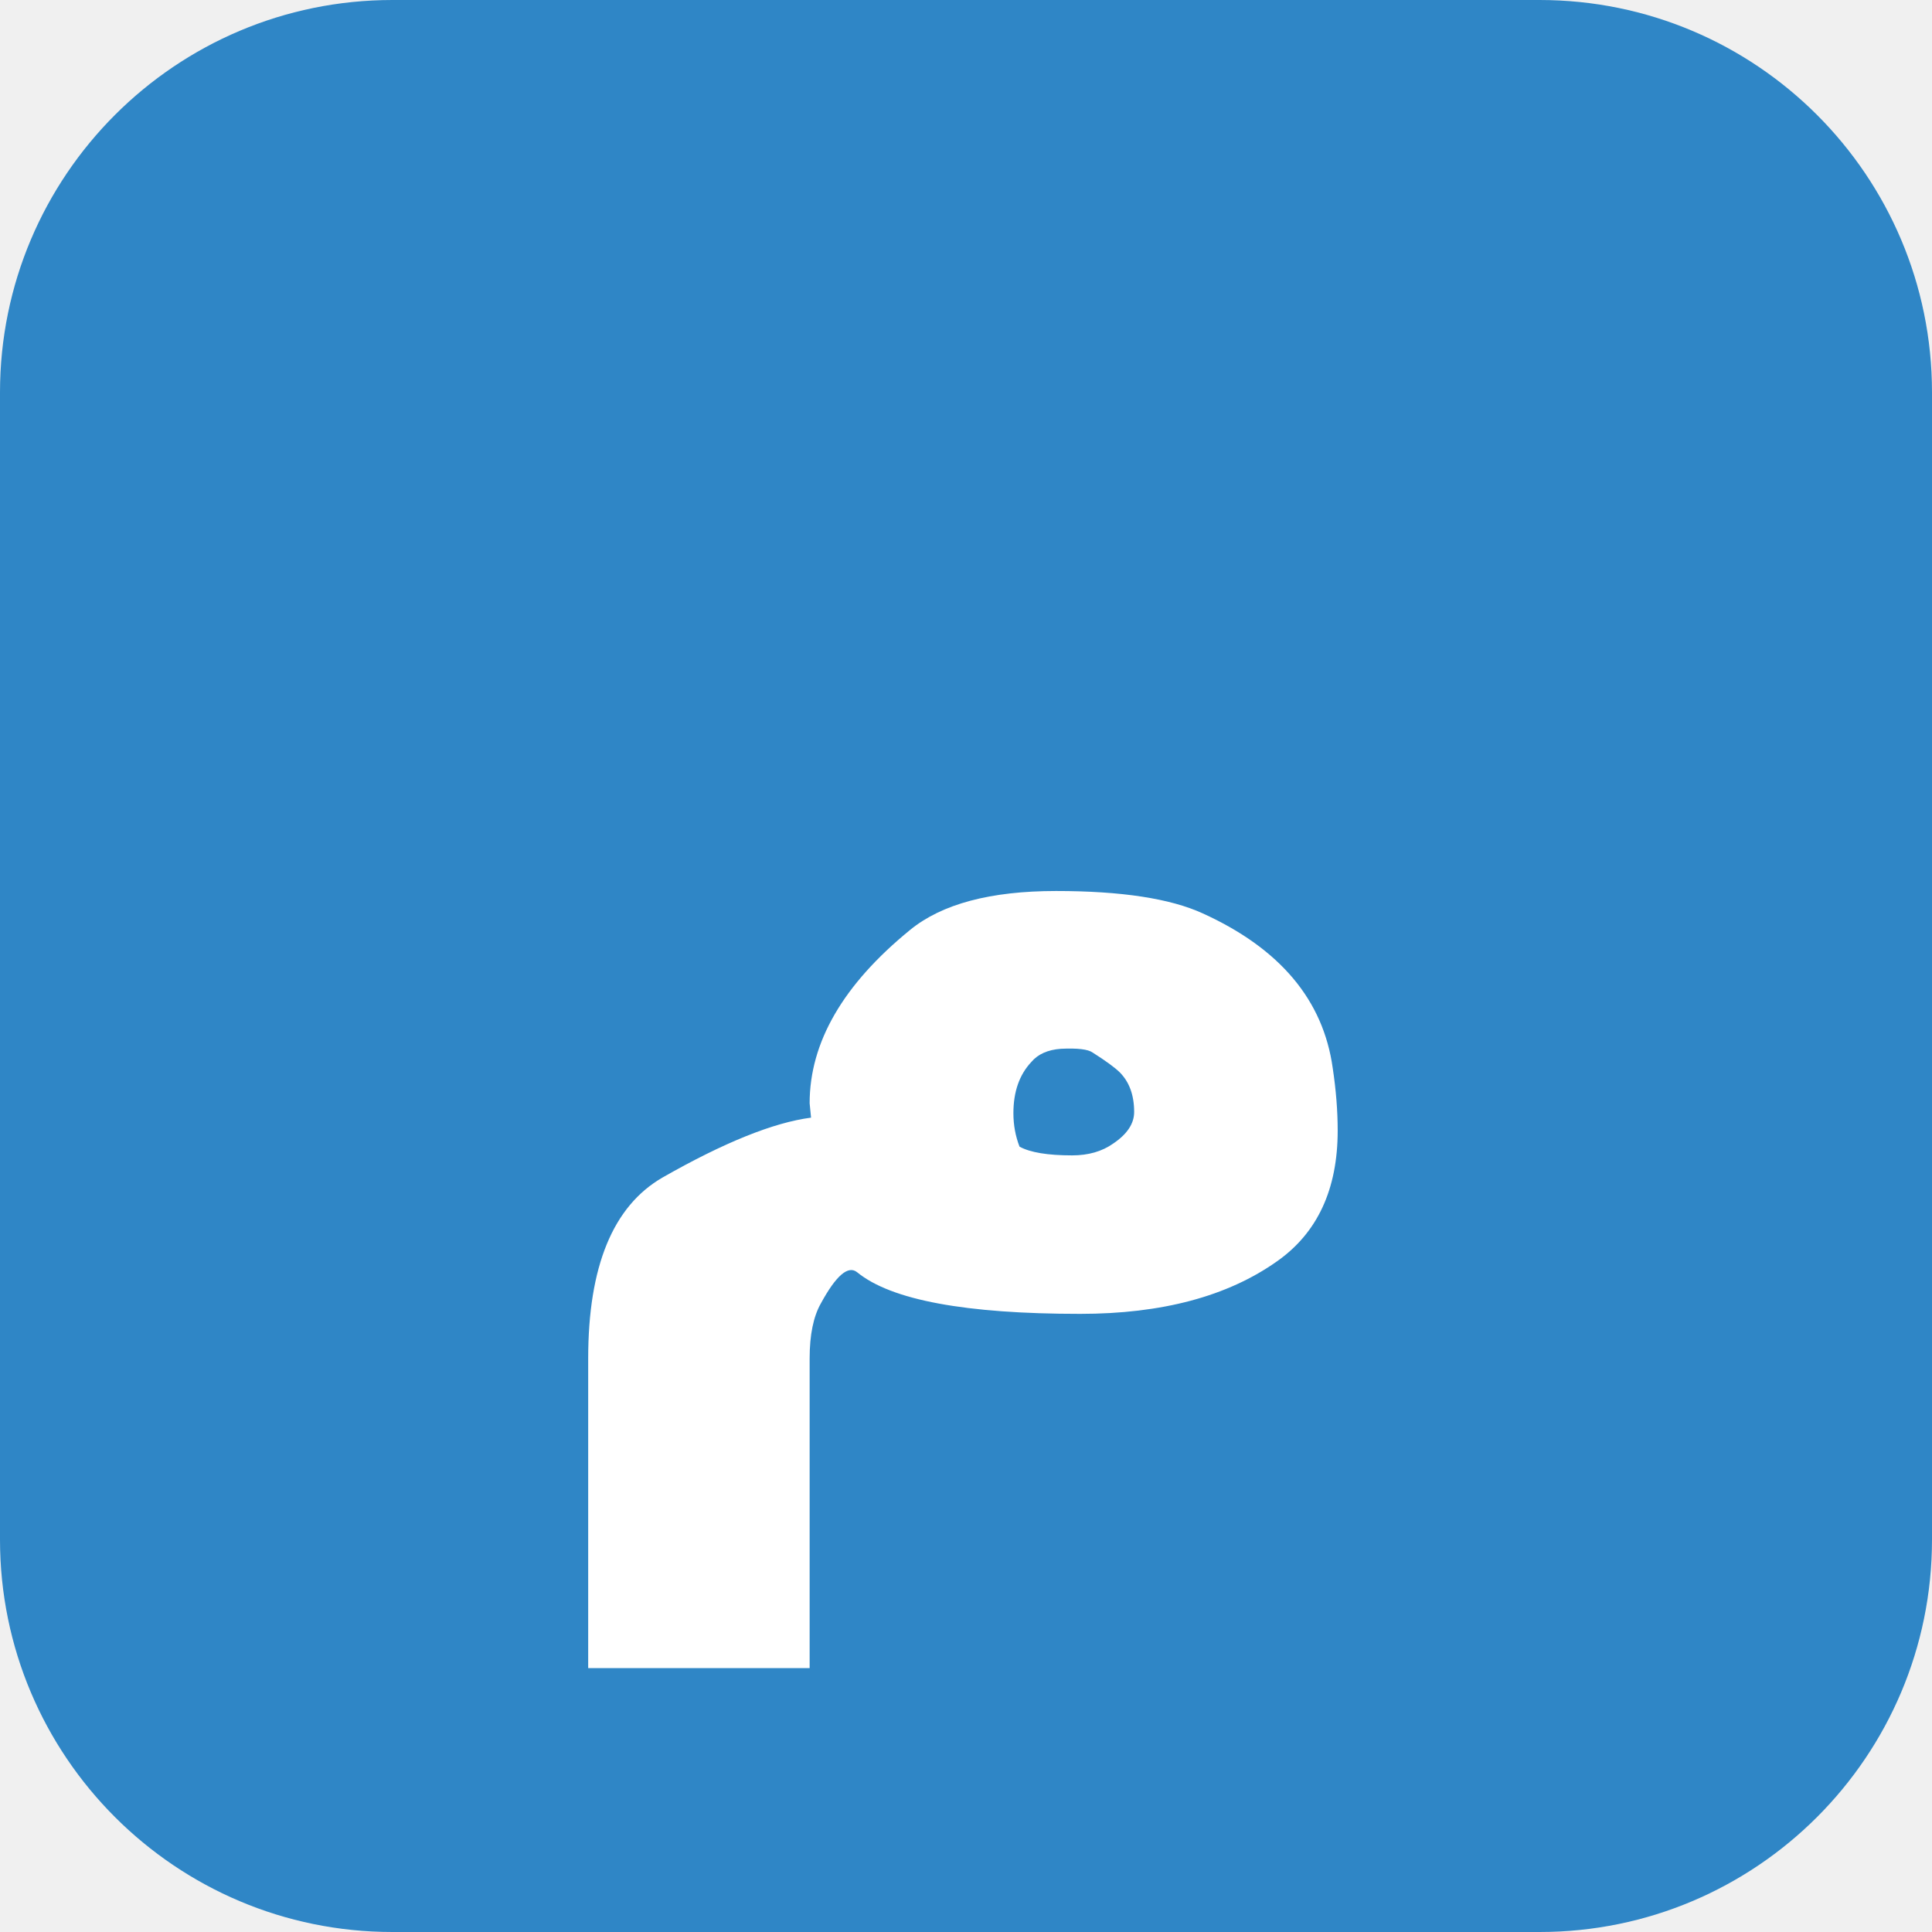
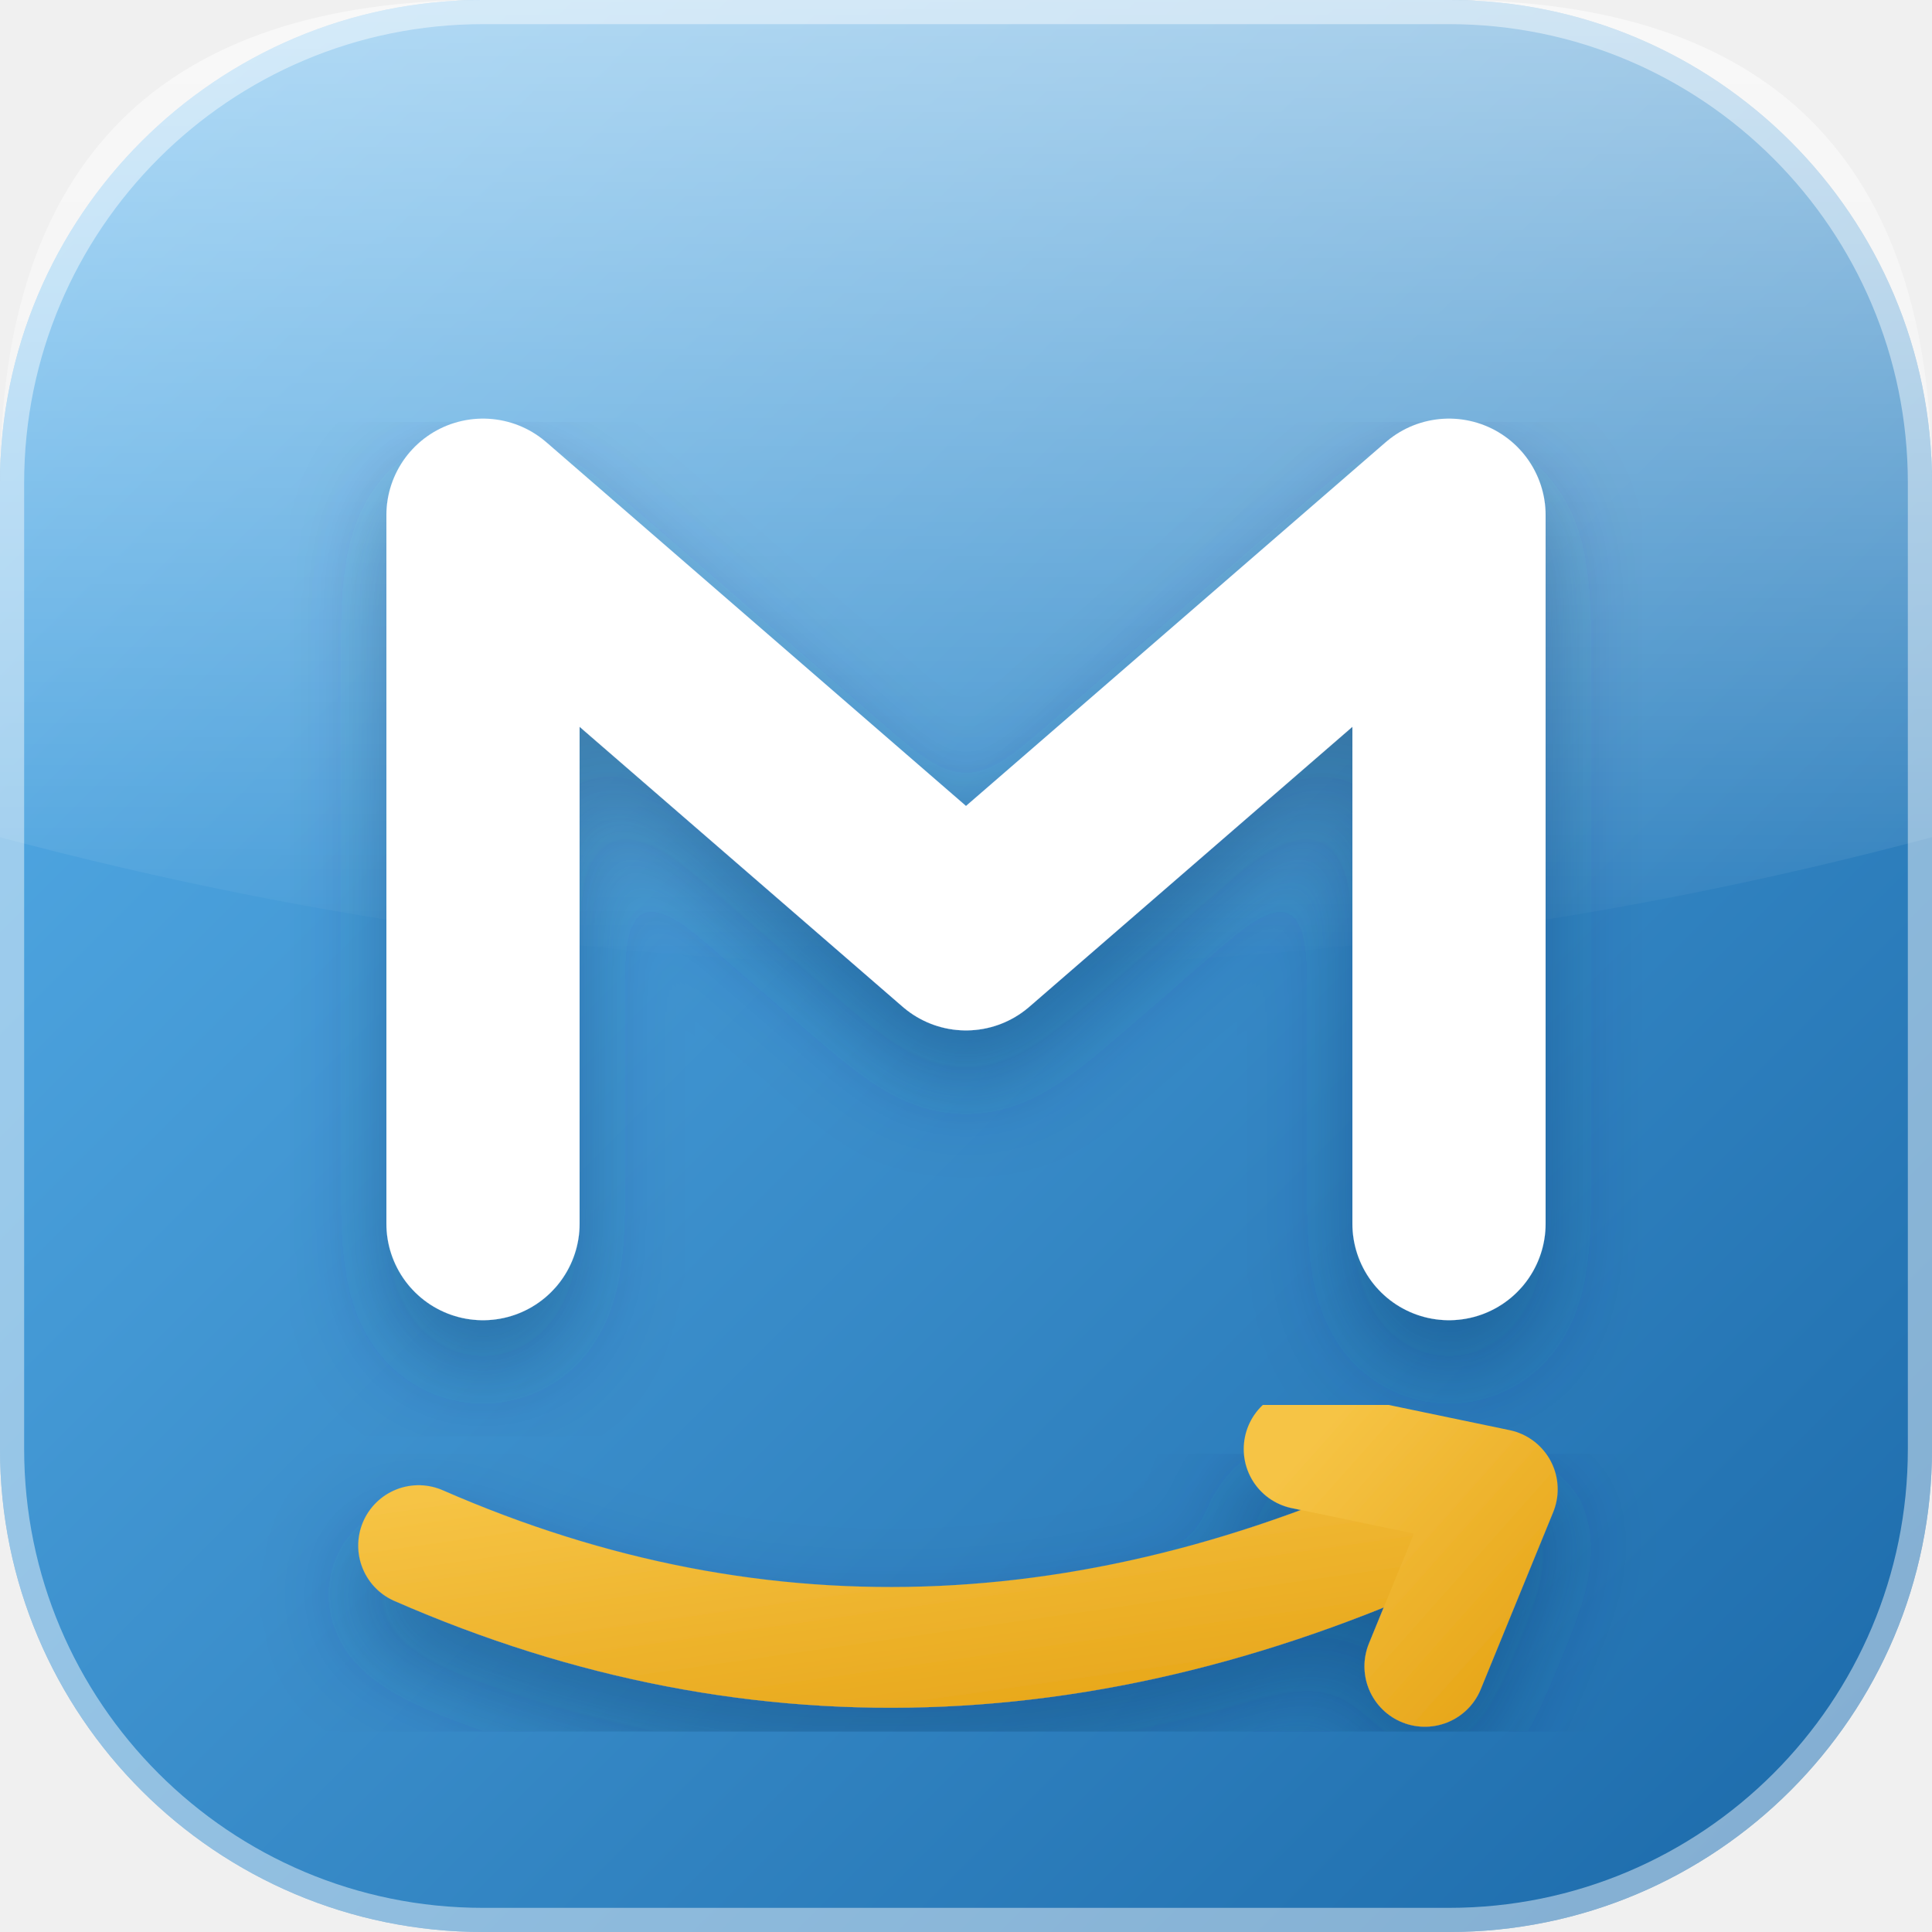
- <svg xmlns="http://www.w3.org/2000/svg" viewBox="0 0 128 128" width="128" height="128" role="img" aria-label="ماهر البحيري للاستيراد والتصدير">
-   <rect width="128" height="128" rx="26" fill="#2f86c6" />
-   <text x="64" y="90" text-anchor="middle" font-family="Cairo, Tahoma, 'Segoe UI', Arial, sans-serif" font-size="84" font-weight="700" fill="#ffffff">م</text>
+ <svg xmlns="http://www.w3.org/2000/svg" viewBox="0 0 120 120" width="120" height="120" role="img" aria-label="El Bahery">
+   <defs>
+     <linearGradient id="bgm" x1="0" y1="0" x2="1" y2="1">
+       <stop offset="0" stop-color="#5bb4ee" />
+       <stop offset="1" stop-color="#1a68a8" />
+     </linearGradient>
+     <linearGradient id="glossm" x1="0" y1="0" x2="0" y2="1">
+       <stop offset="0" stop-color="#fff" stop-opacity=".55" />
+       <stop offset="1" stop-color="#fff" stop-opacity="0" />
+     </linearGradient>
+     <linearGradient id="goldm" x1="0" y1="0" x2="1" y2="1">
+       <stop offset="0" stop-color="#F6C445" />
+       <stop offset="1" stop-color="#E8A81C" />
+     </linearGradient>
+     <filter id="shm" x="-20%" y="-20%" width="140%" height="150%">
+       <feDropShadow dx="0" dy="3" stdDeviation="3" flood-color="#0b3a63" flood-opacity=".35" />
+     </filter>
+   </defs>
+   <rect width="120" height="120" rx="30" fill="url(#bgm)" />
+   <path d="M0 30 Q0 0 30 0 H90 Q120 0 120 30 V52 Q60 68 0 52Z" fill="url(#glossm)" />
+   <rect x=".75" y=".75" width="118.5" height="118.5" rx="29.25" fill="none" stroke="#fff" stroke-opacity=".45" stroke-width="1.5" />
+   <g filter="url(#shm)">
+     <path d="M30 76 V32 L60 58 L90 32 V76" fill="none" stroke="#fff" stroke-width="12" stroke-linecap="round" stroke-linejoin="round" />
+   </g>
+   <g fill="none" stroke="url(#goldm)" stroke-width="7.5" stroke-linecap="round" stroke-linejoin="round" filter="url(#shm)">
+     <path d="M26 96 Q58 110 92 93" />
+     <path d="M81 90 L93 92.5 L88.5 103.5" />
+   </g>
</svg>
